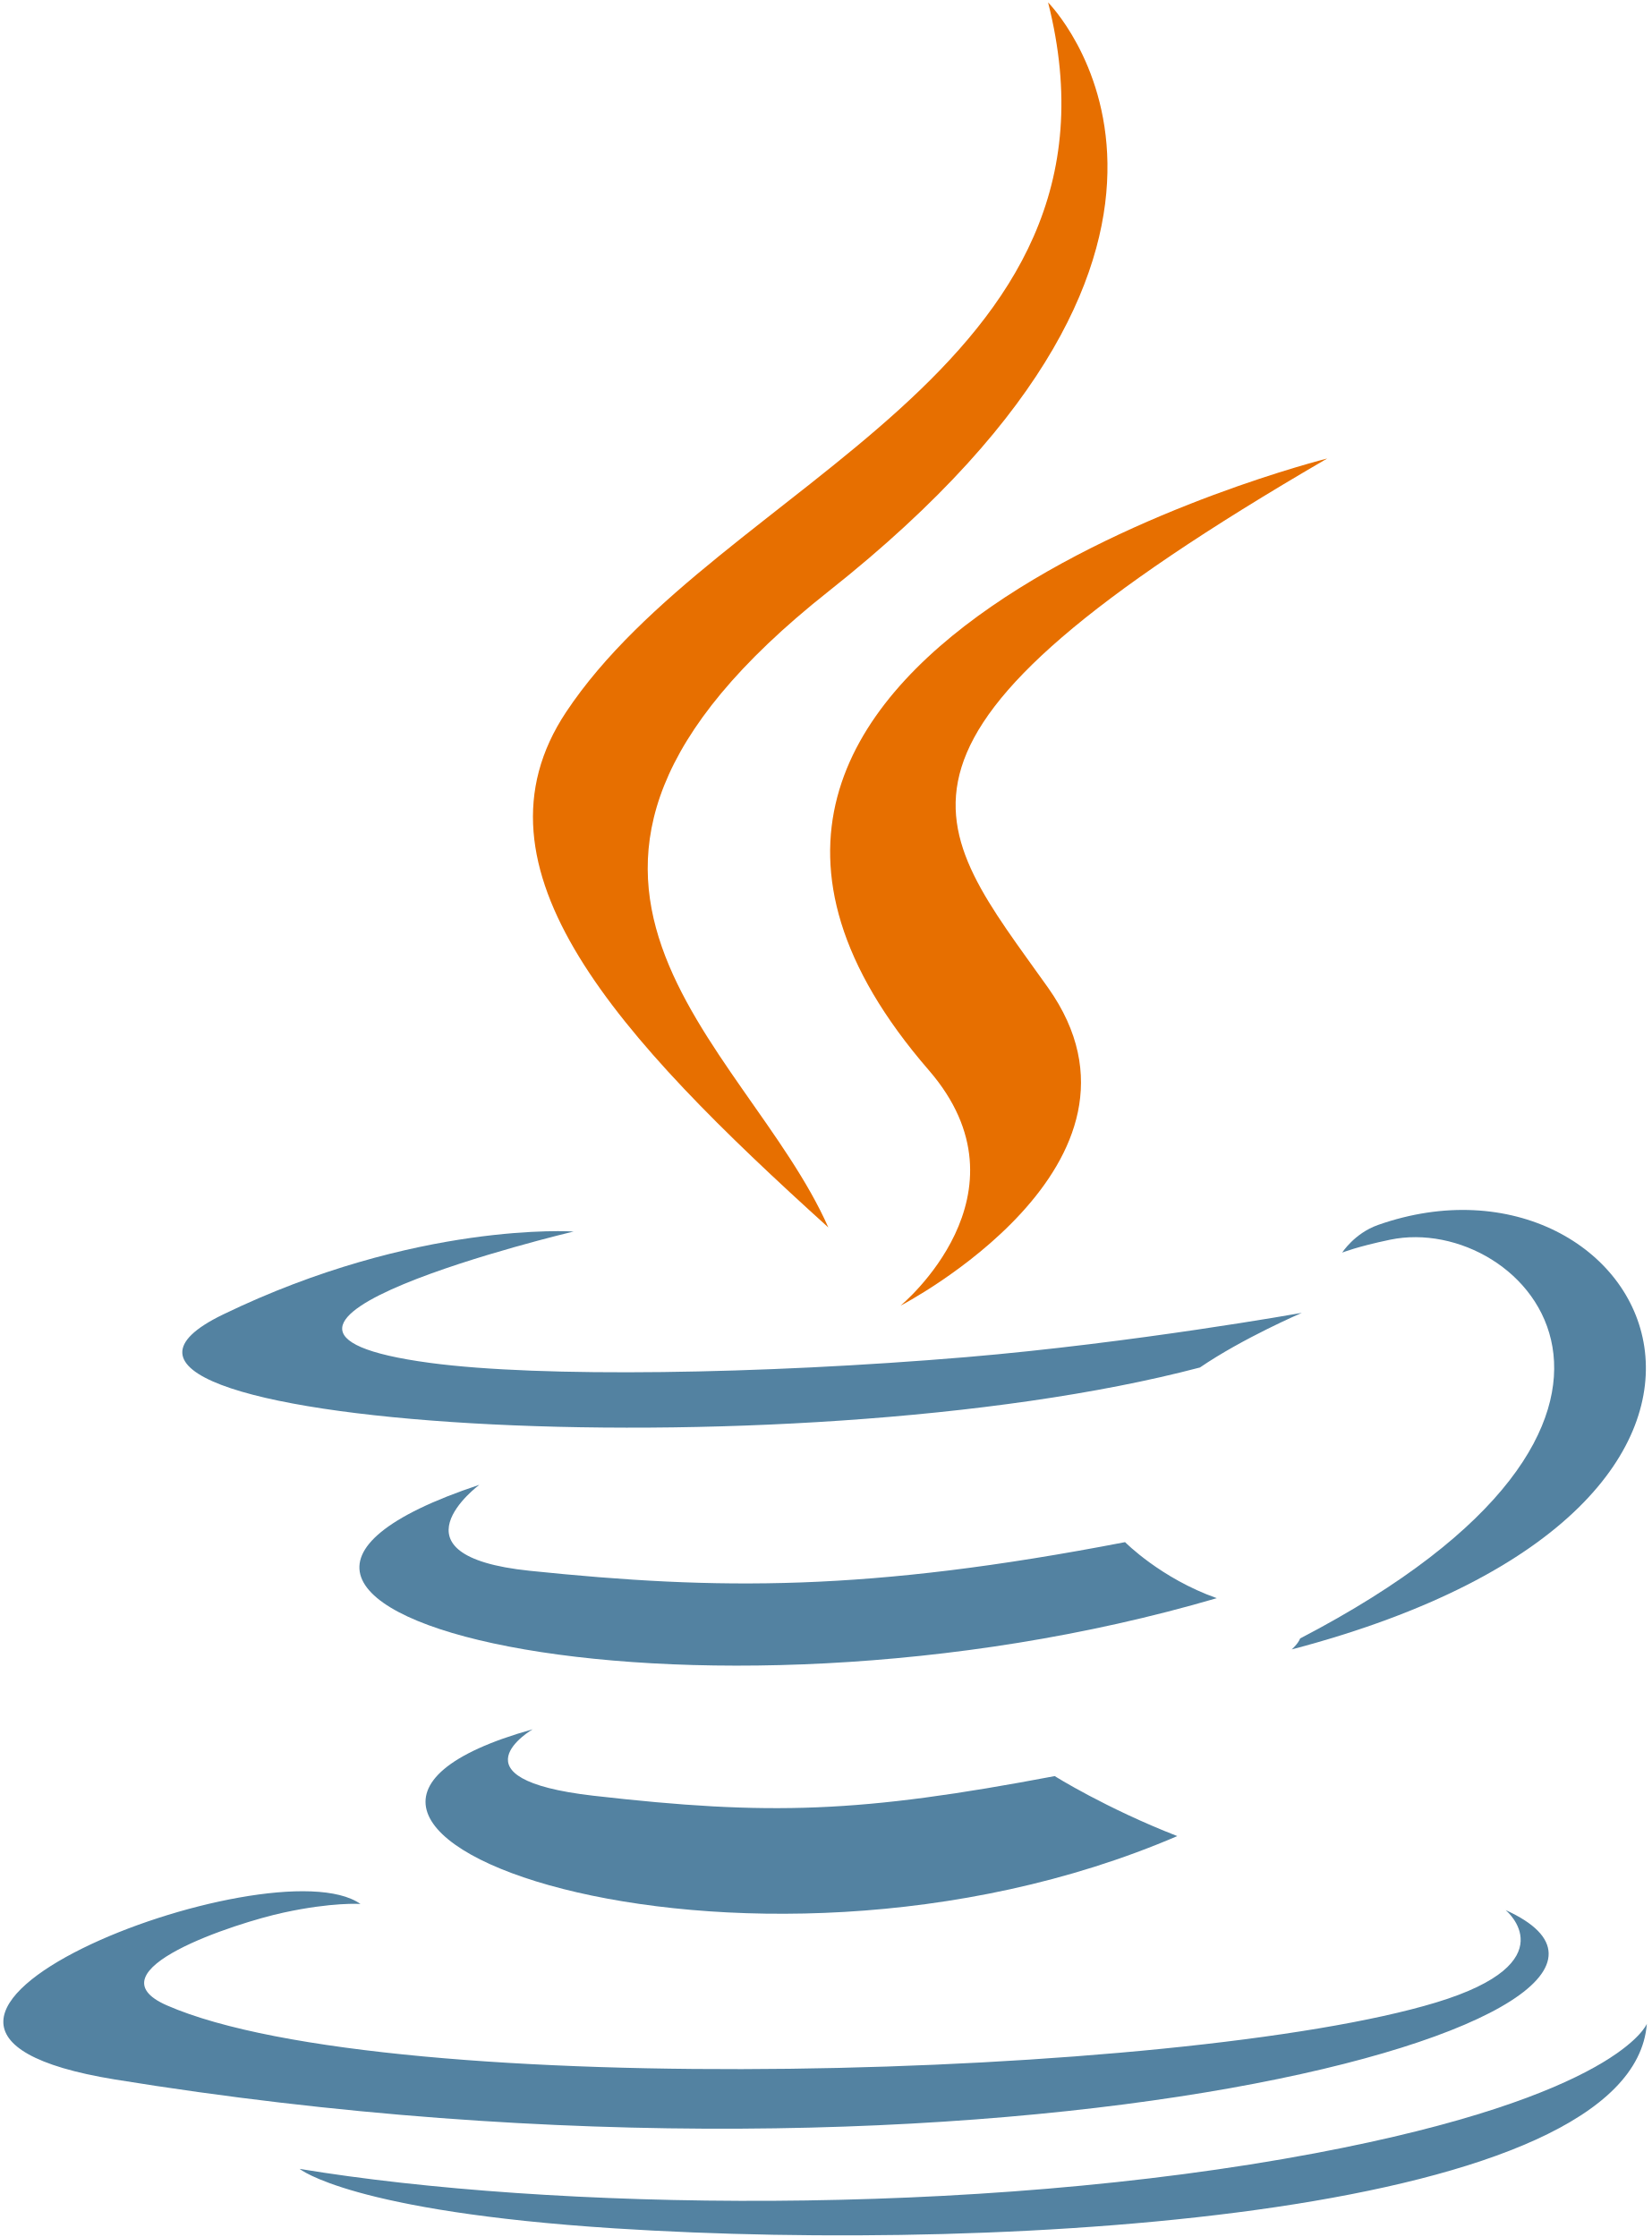
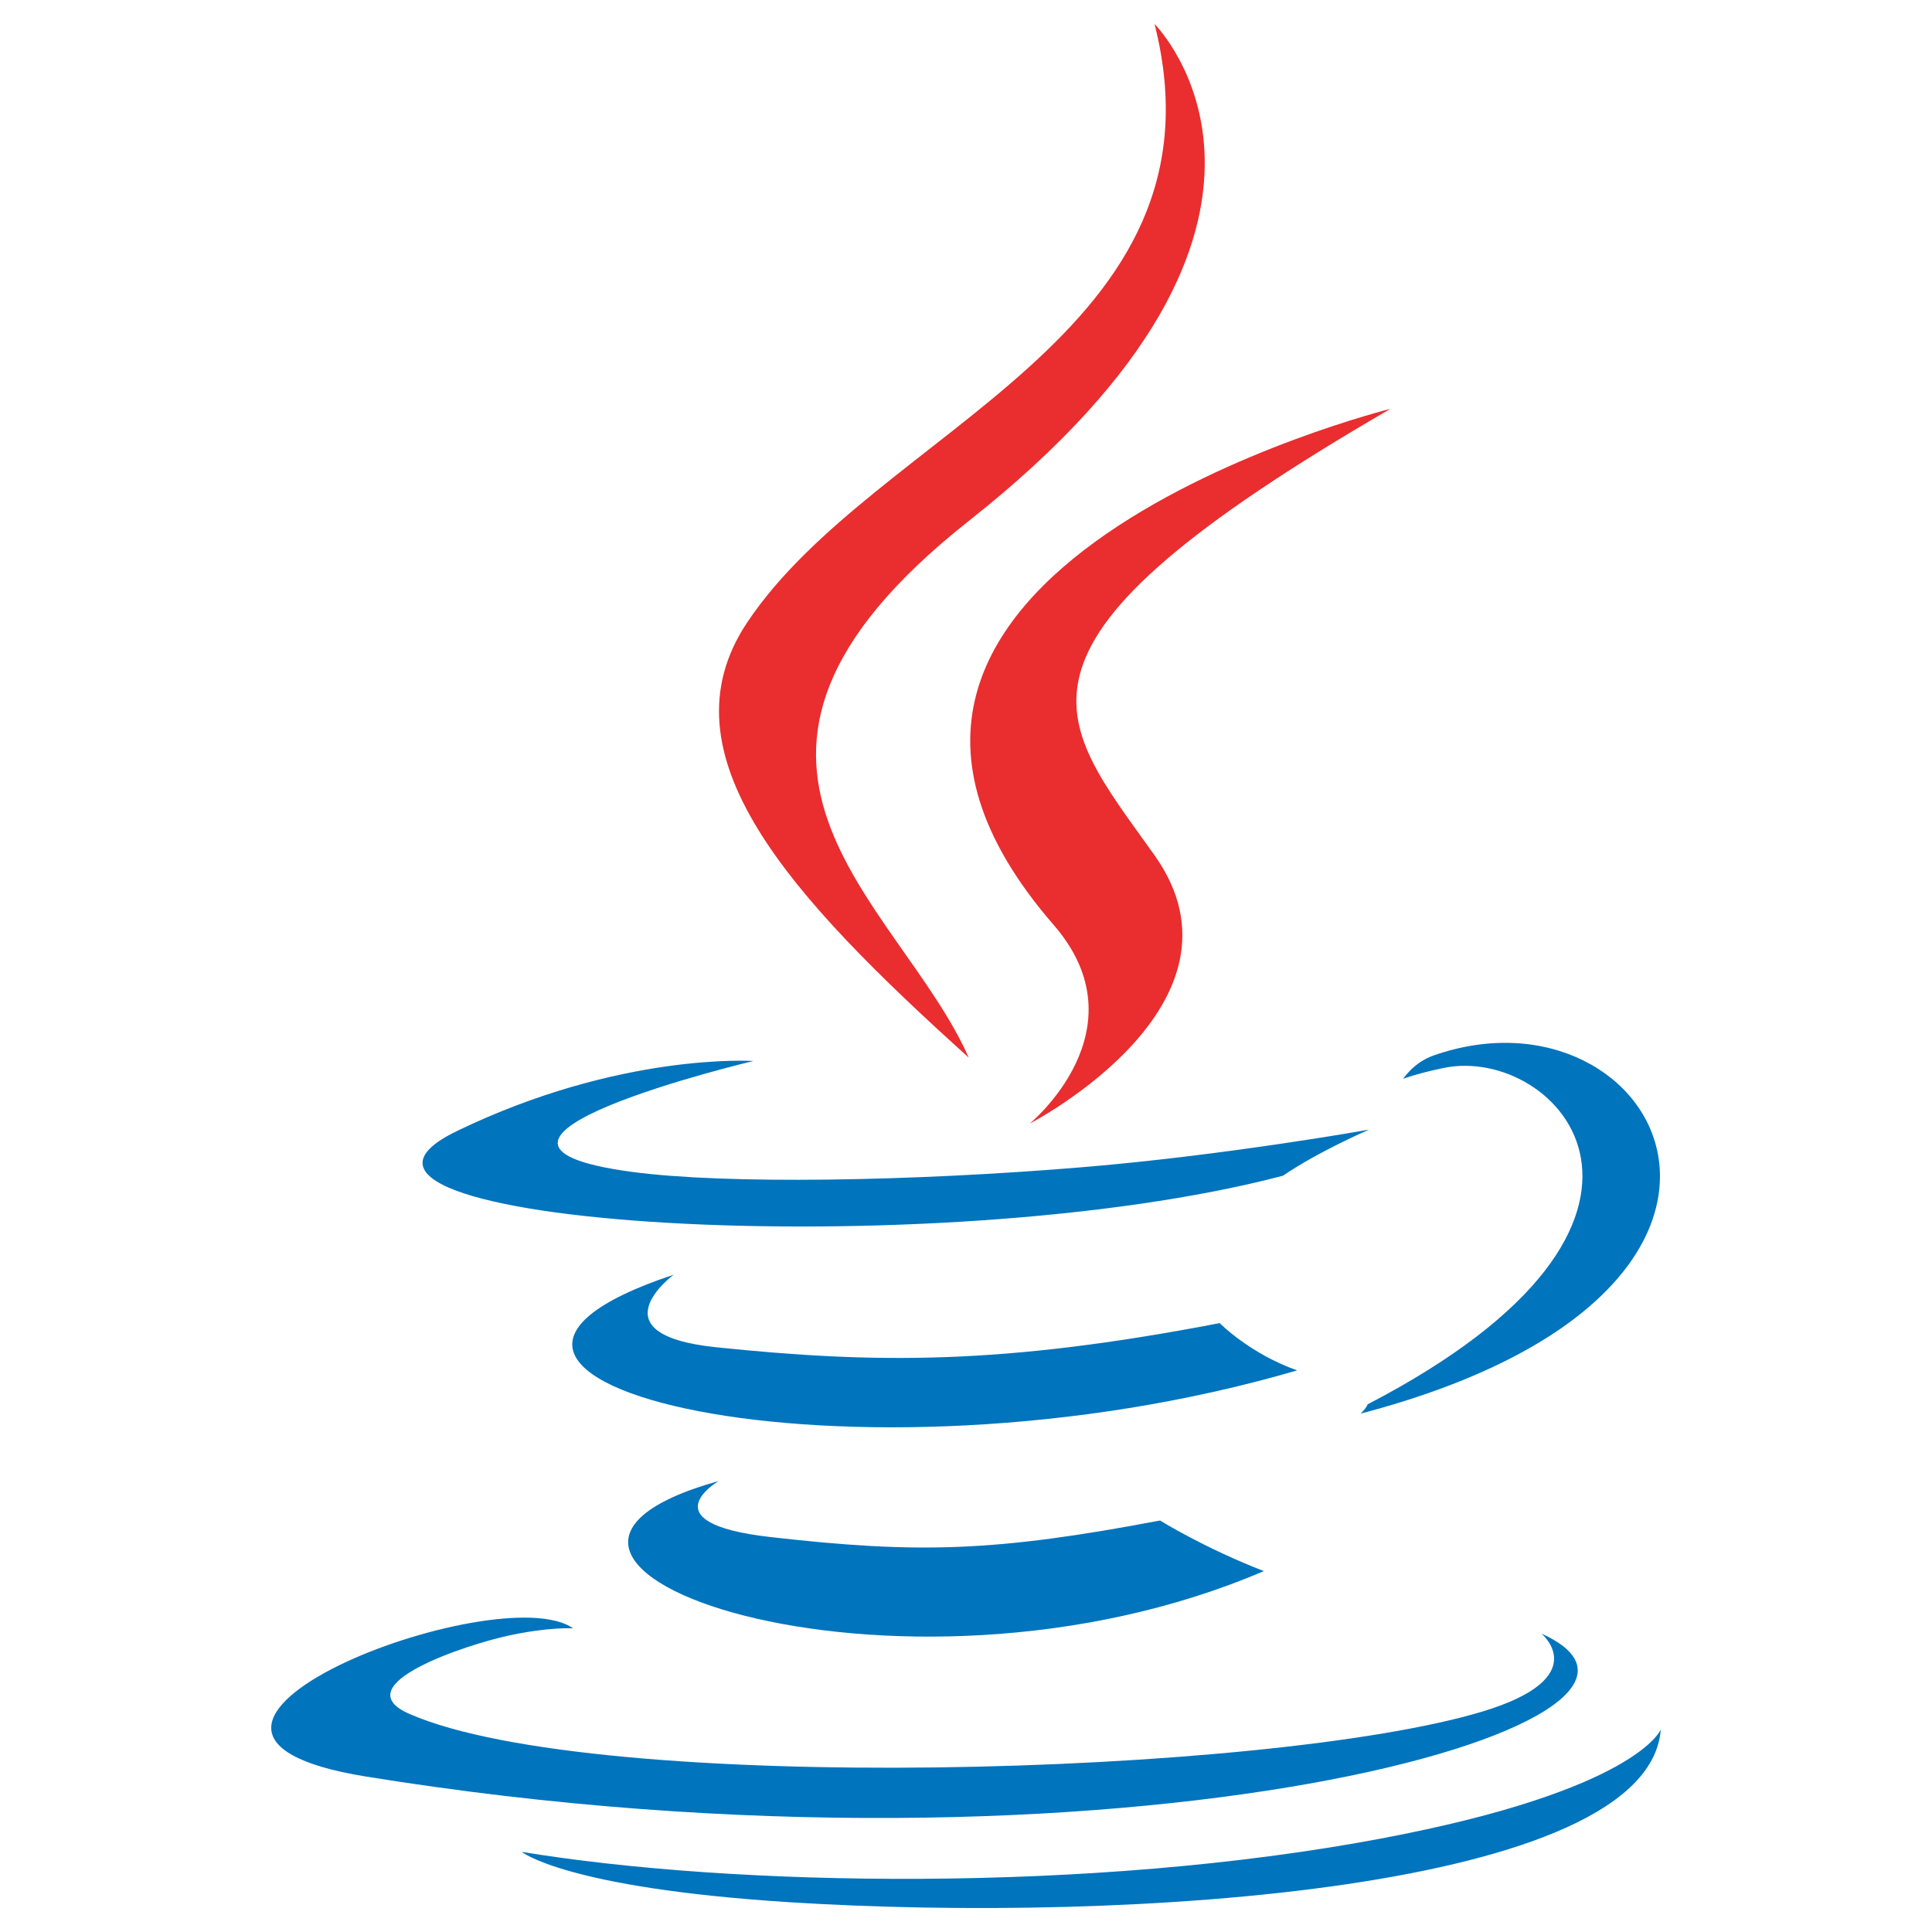
- <svg xmlns="http://www.w3.org/2000/svg" width="189px" height="256px" viewBox="0 0 189 256" version="1.1">
-   <g id="Page-1" stroke="none" stroke-width="1" fill="none" fill-rule="evenodd">
-     <g id="java">
-       <path d="M60.948,197.899 C60.948,197.899 51.204,203.578 67.883,205.499 C88.088,207.809 98.415,207.478 120.682,203.255 C120.682,203.255 126.537,206.933 134.712,210.12 C84.796,231.559 21.741,208.878 60.948,197.899" id="Path" fill="#5382A1" />
-       <path d="M54.848,169.921 C54.848,169.921 43.919,178.029 60.611,179.759 C82.195,181.99 99.241,182.173 128.736,176.481 C128.736,176.481 132.816,180.626 139.231,182.893 C78.879,200.579 11.658,184.287 54.848,169.921" id="Path" fill="#5382A1" />
-       <path d="M106.27,122.462 C118.569,136.653 103.038,149.423 103.038,149.423 C103.038,149.423 134.268,133.266 119.926,113.034 C106.53,94.166 96.257,84.791 151.869,52.468 C151.869,52.468 64.577,74.317 106.27,122.462" id="Path" fill="#E76F00" />
-       <path d="M172.288,218.593 C172.288,218.593 179.499,224.547 164.347,229.154 C135.534,237.901 44.426,240.542 19.116,229.502 C10.018,225.535 27.08,220.031 32.447,218.876 C38.044,217.659 41.243,217.886 41.243,217.886 C31.125,210.743 -24.156,231.912 13.163,237.975 C114.937,254.515 198.687,230.526 172.288,218.593" id="Path" fill="#5382A1" />
-       <path d="M65.634,140.933 C65.634,140.933 19.29,151.964 49.222,155.97 C61.861,157.666 87.055,157.282 110.522,155.312 C129.701,153.69 148.959,150.243 148.959,150.243 C148.959,150.243 142.197,153.146 137.304,156.494 C90.243,168.898 -0.67,163.127 25.503,150.439 C47.637,139.717 65.634,140.933 65.634,140.933" id="Path" fill="#5382A1" />
-       <path d="M148.768,187.503 C196.608,162.59 174.489,138.648 159.05,141.874 C155.266,142.663 153.579,143.347 153.579,143.347 C153.579,143.347 154.983,141.142 157.667,140.187 C188.21,129.426 211.699,171.926 147.807,188.759 C147.807,188.76 148.547,188.096 148.768,187.503" id="Path" fill="#5382A1" />
-       <path d="M119.926,0.275 C119.926,0.275 146.42,26.836 94.797,67.679 C53.4,100.442 85.357,119.123 94.78,140.466 C70.616,118.617 52.883,99.383 64.78,81.482 C82.241,55.205 130.615,42.465 119.926,0.275" id="Path" fill="#E76F00" />
-       <path d="M70.335,255.013 C116.255,257.958 186.77,253.378 188.441,231.603 C188.441,231.603 185.23,239.858 150.49,246.413 C111.296,253.805 62.956,252.942 34.285,248.205 C34.286,248.204 40.155,253.073 70.335,255.013" id="Path" fill="#5382A1" />
-     </g>
-   </g>
+ <svg xmlns="http://www.w3.org/2000/svg" viewBox="0 0 128 128" id="java">
+   <path fill="#0074BD" d="M47.617 98.12s-4.767 2.774 3.397 3.71c9.892 1.13 14.947.968 25.845-1.092 0 0 2.871 1.795 6.873 3.351-24.439 10.47-55.308-.607-36.115-5.969zM44.629 84.455s-5.348 3.959 2.823 4.805c10.567 1.091 18.91 1.18 33.354-1.6 0 0 1.993 2.025 5.132 3.131-29.542 8.64-62.446.68-41.309-6.336z" />
+   <path fill="#EA2D2E" d="M69.802 61.271c6.025 6.935-1.58 13.17-1.58 13.17s15.289-7.891 8.269-17.777c-6.559-9.215-11.587-13.792 15.635-29.58 0 .001-42.731 10.67-22.324 34.187z" />
+   <path fill="#0074BD" d="M102.123 108.229s3.529 2.91-3.888 5.159c-14.102 4.272-58.706 5.56-71.094.171-4.451-1.938 3.899-4.625 6.526-5.192 2.739-.593 4.303-.485 4.303-.485-4.953-3.487-32.013 6.85-13.743 9.815 49.821 8.076 90.817-3.637 77.896-9.468zM49.912 70.294s-22.686 5.389-8.033 7.348c6.188.828 18.518.638 30.011-.326 9.39-.789 18.813-2.474 18.813-2.474s-3.308 1.419-5.704 3.053c-23.042 6.061-67.544 3.238-54.731-2.958 10.832-5.239 19.644-4.643 19.644-4.643zM90.609 93.041c23.421-12.167 12.591-23.86 5.032-22.285-1.848.385-2.677.72-2.677.72s.688-1.079 2-1.543c14.953-5.255 26.451 15.503-4.823 23.725 0-.002.359-.327.468-.617z" />
+   <path fill="#EA2D2E" d="M76.491 1.587s12.968 12.976-12.303 32.923c-20.266 16.006-4.621 25.13-.007 35.559-11.831-10.673-20.509-20.07-14.688-28.815 8.548-12.834 32.229-19.059 26.998-39.667z" />
+   <path fill="#0074BD" d="M52.214 126.021c22.476 1.437 57-.8 57.817-11.436 0 0-1.571 4.032-18.577 7.231-19.186 3.612-42.854 3.191-56.887.874 0 .001 2.875 2.381 17.647 3.331z" />
</svg>
